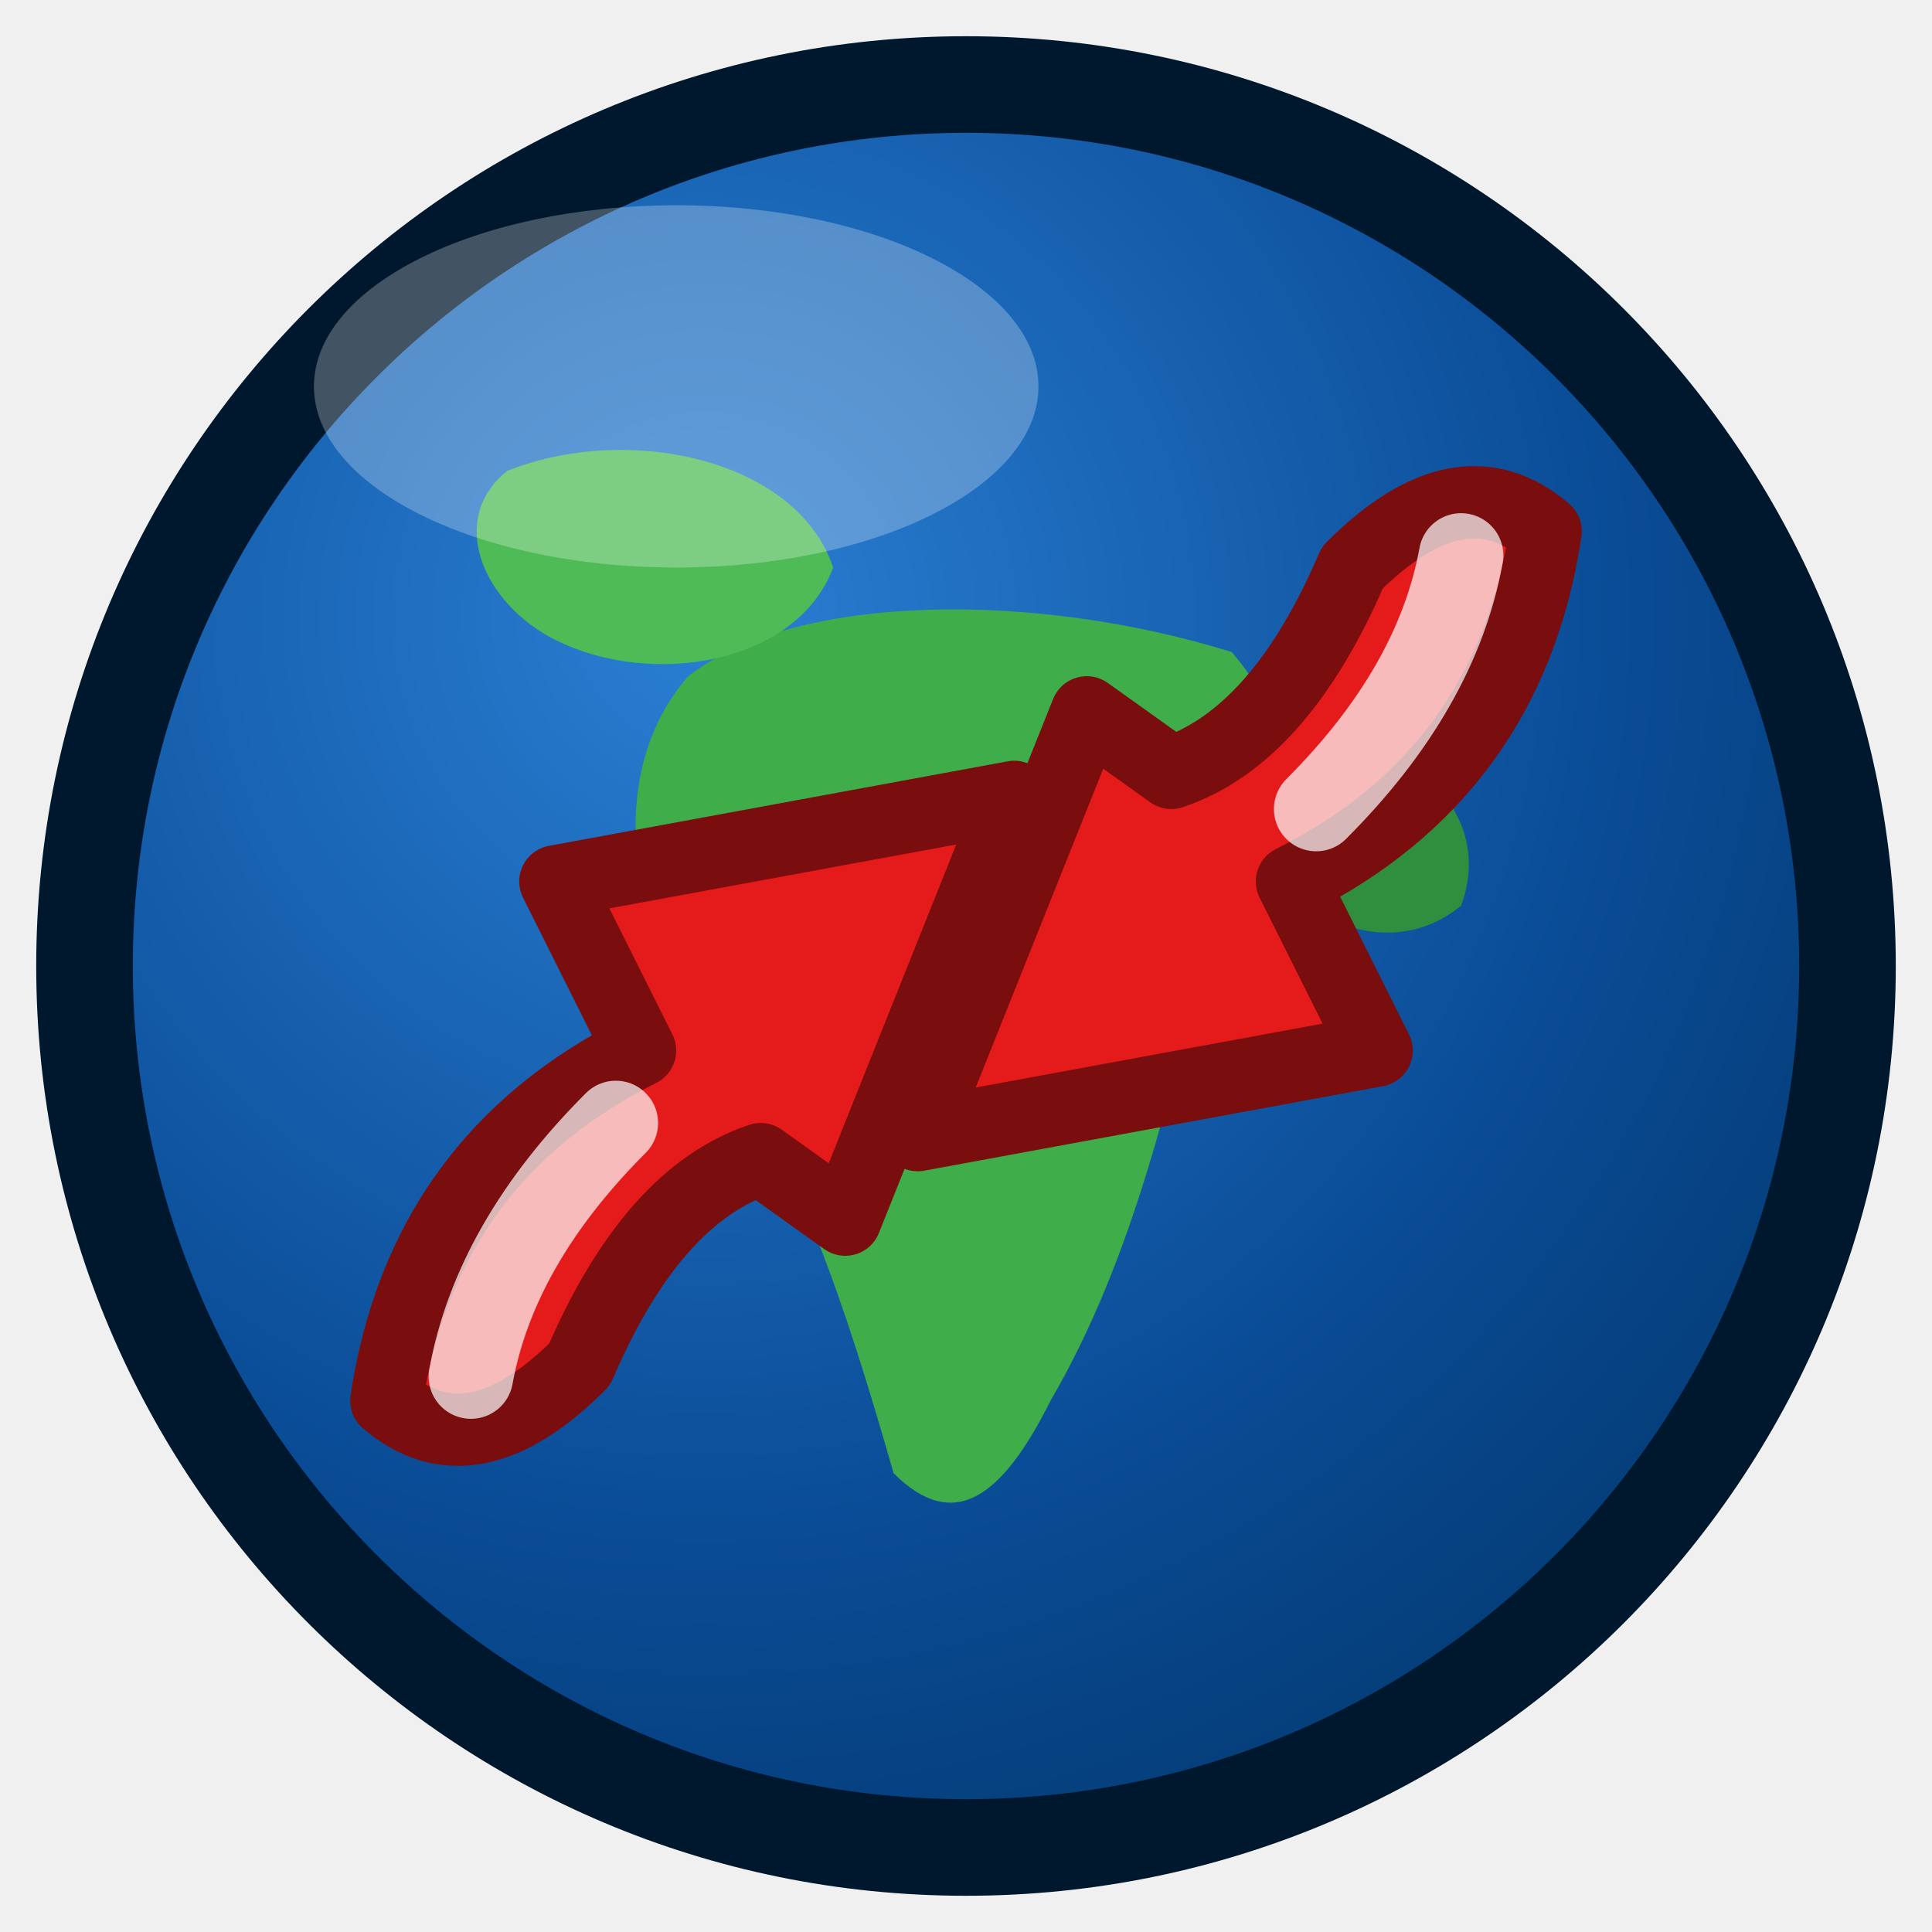
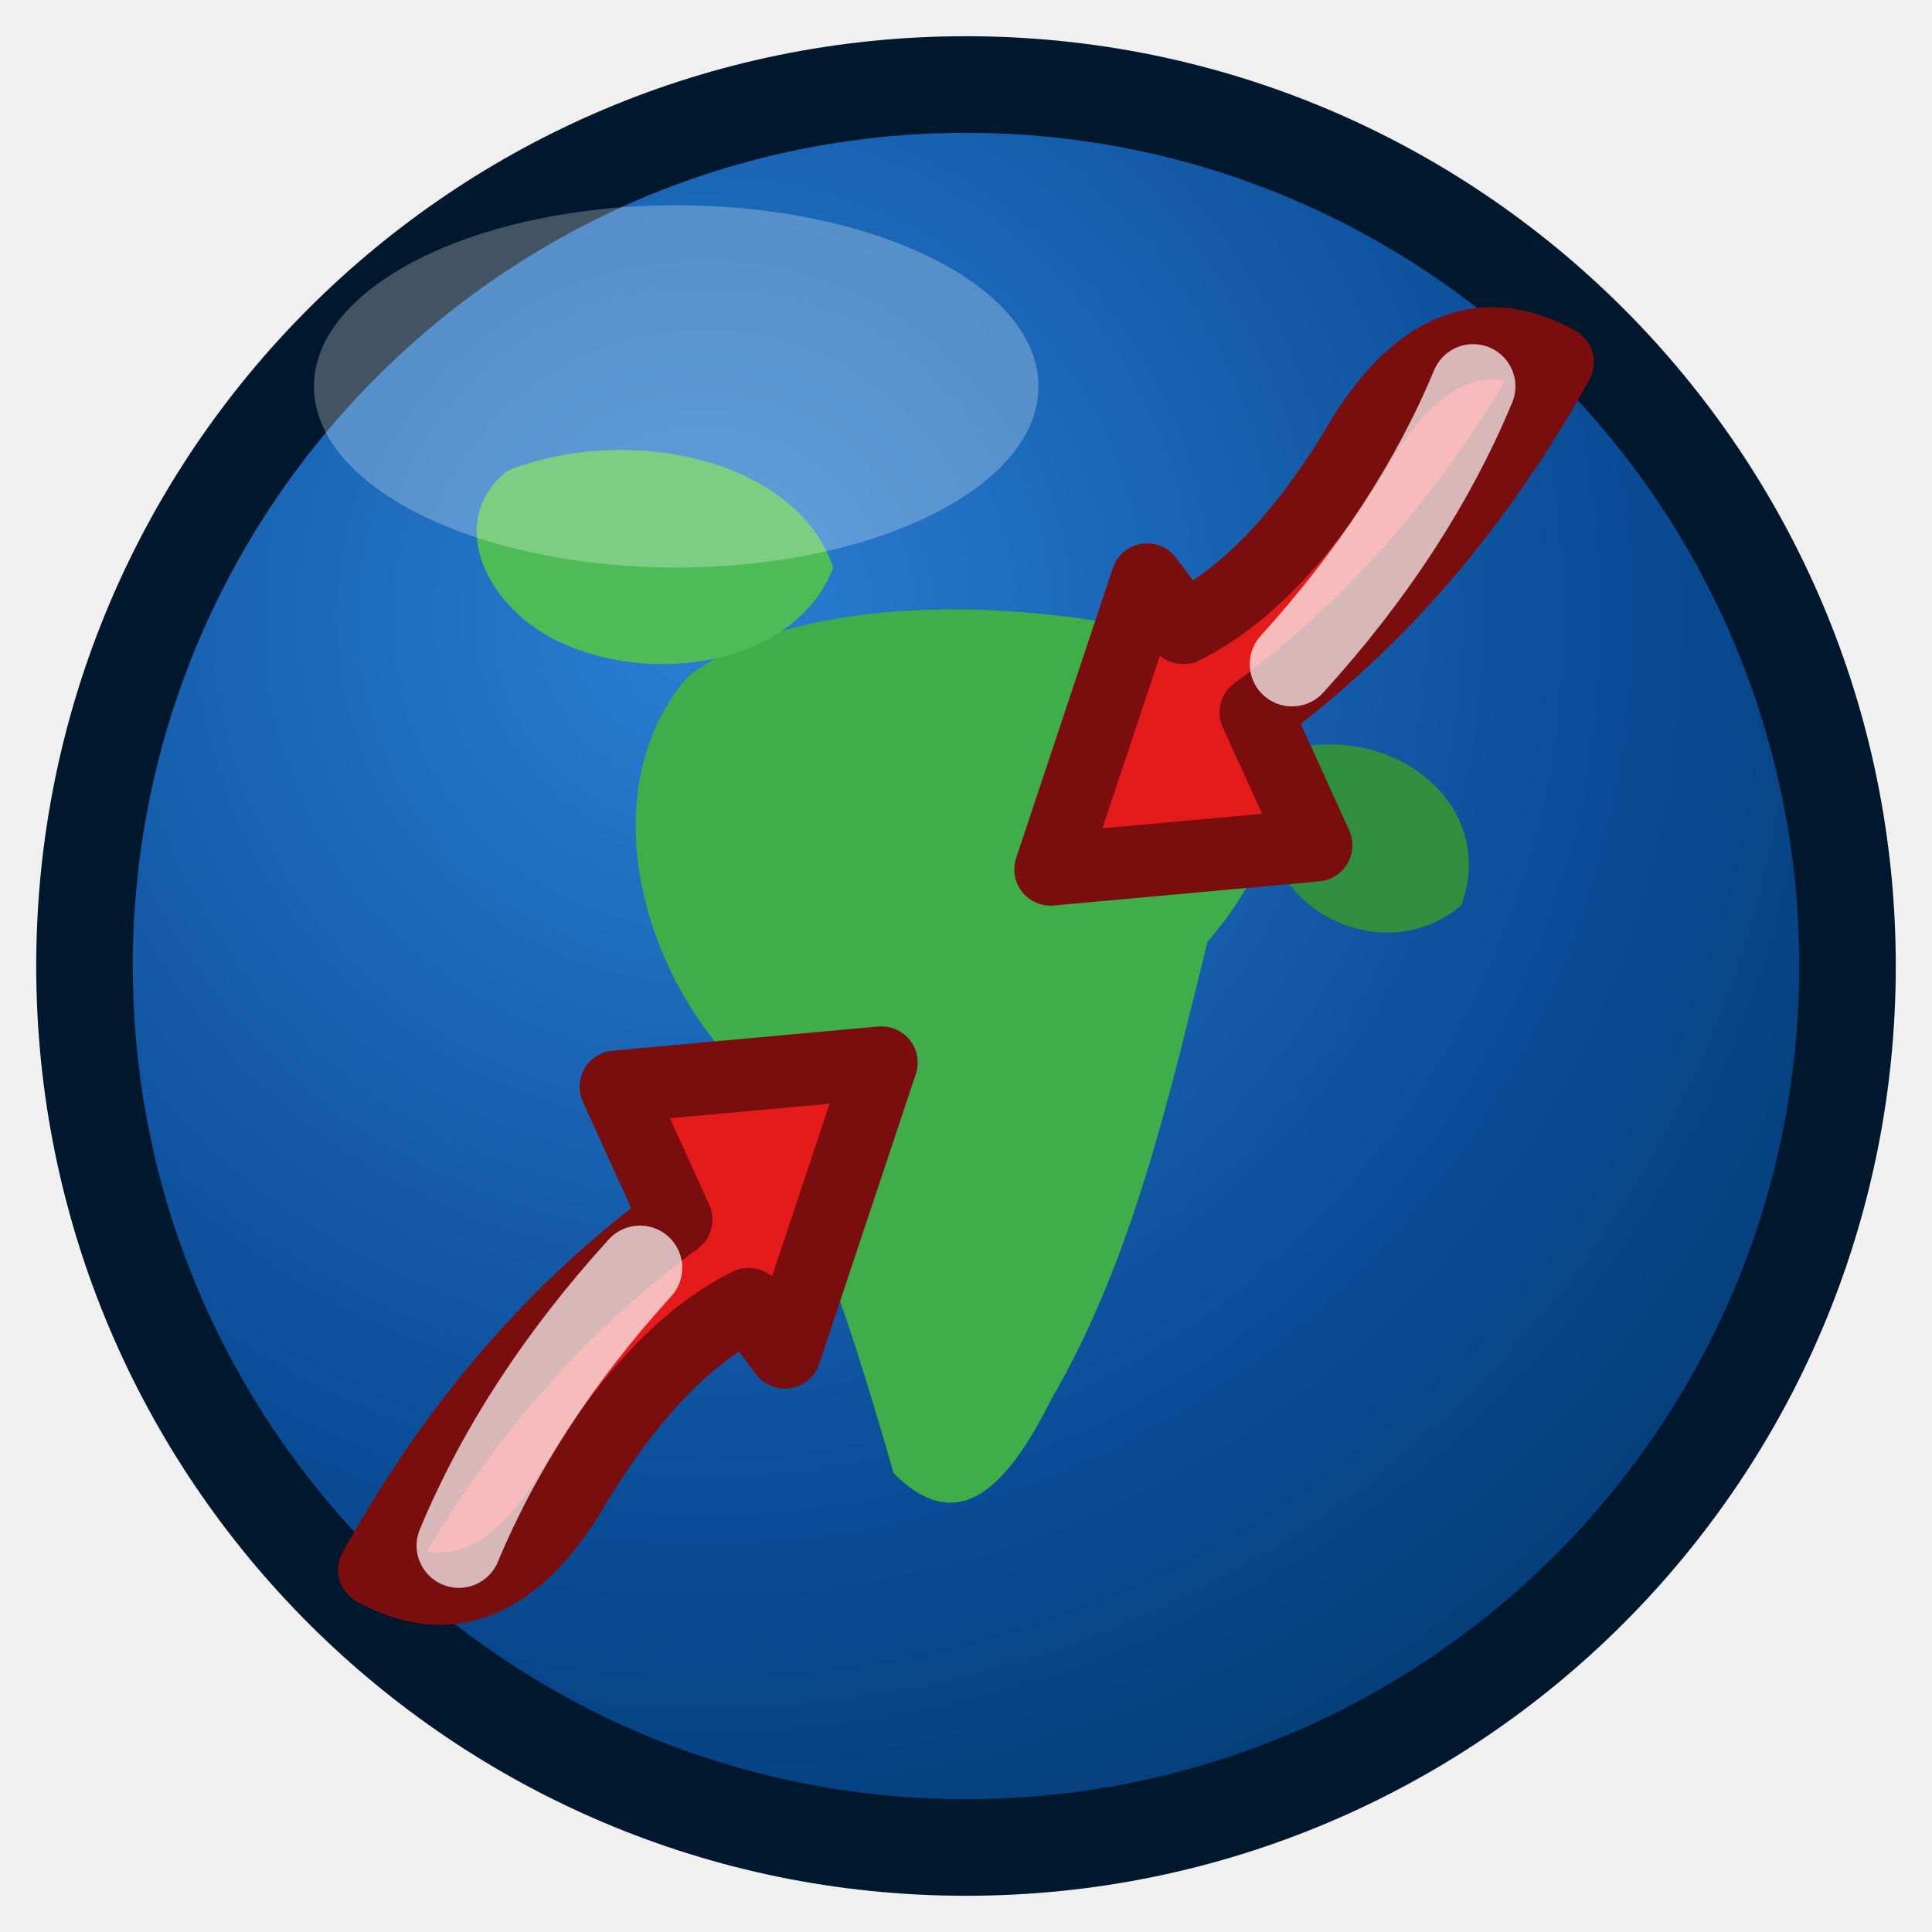
<svg xmlns="http://www.w3.org/2000/svg" viewBox="0 0 16 16">
  <defs>
    <radialGradient id="sea" cx="0.35" cy="0.3" r="0.95">
      <stop offset="0" stop-color="#2a7fd4" />
      <stop offset="0.55" stop-color="#0a4c96" />
      <stop offset="1" stop-color="#00305e" />
    </radialGradient>
  </defs>
  <circle cx="8" cy="8" r="7.3" fill="url(#sea)" stroke="#00182d" stroke-width="0.8" />
  <path d="M5.7 5.6 C6.6 4.9 8.6 4.9 10.2 5.4 C10.9 6.2 10.6 7.1 10.0 7.8            C9.7 9.0 9.4 10.4 8.7 11.6 C8.3 12.4 7.9 12.7 7.4 12.2            C7.0 10.8 6.6 9.6 5.9 8.6 C5.2 7.7 5.0 6.4 5.7 5.6 Z" fill="#3fae4a" />
  <path d="M4.2 3.9 C5.2 3.5 6.6 3.8 6.9 4.7 C6.6 5.5 5.4 5.7 4.6 5.3 C4.0 5.0 3.7 4.3 4.2 3.9 Z" fill="#4fbb57" />
  <path d="M10.7 6.2 C11.6 6.0 12.4 6.7 12.1 7.5 C11.5 8.0 10.6 7.6 10.5 6.9 Z" fill="#2f8f3f" />
  <ellipse cx="5.6" cy="3.2" rx="3.0" ry="1.5" fill="#ffffff" opacity="0.26" />
-   <path d="M 8.4 6.6 L 4.6 7.3 L 5.3 8.7 Q 3.5 9.6 3.2 11.6 Q 3.9 12.2 4.8 11.3 Q 5.4 9.9 6.3 9.6 L 7.0 10.1 Z" fill="#e51a1a" stroke="#7a0d0d" stroke-width="0.6" stroke-linejoin="round" />
-   <path d="M 5.1 9.3 Q 4.1 10.3 3.9 11.4" fill="none" stroke="#ffffff" stroke-width="0.7" opacity="0.7" stroke-linecap="round" />
-   <path d="M 7.6 9.4 L 11.4 8.7 L 10.7 7.3 Q 12.5 6.4 12.8 4.4 Q 12.1 3.8 11.2 4.7 Q 10.6 6.1 9.7 6.4 L 9.0 5.9 Z" fill="#e51a1a" stroke="#7a0d0d" stroke-width="0.6" stroke-linejoin="round" />
-   <path d="M 10.9 6.7 Q 11.9 5.7 12.1 4.6" fill="none" stroke="#ffffff" stroke-width="0.7" opacity="0.7" stroke-linecap="round" />
+   <path d="M 7.3 8.8 L 5.1 9.0 L 5.6 10.1 Q 4.1 11.2 3.1 13.0 Q 4.0 13.5 4.7 12.4 Q 5.4 11.2 6.2 10.8 L 6.5 11.2 Z" fill="#e51a1a" stroke="#7a0d0d" stroke-width="0.6" stroke-linejoin="round" />
+   <path d="M 5.3 10.5 Q 4.3 11.6 3.8 12.8" fill="none" stroke="#ffffff" stroke-width="0.7" opacity="0.7" stroke-linecap="round" />
+   <path d="M 8.7 7.2 L 10.9 7.0 L 10.4 5.9 Q 11.9 4.8 12.9 3.0 Q 12.0 2.5 11.3 3.6 Q 10.6 4.8 9.8 5.2 L 9.5 4.8 Z" fill="#e51a1a" stroke="#7a0d0d" stroke-width="0.6" stroke-linejoin="round" />
+   <path d="M 10.7 5.5 Q 11.7 4.4 12.2 3.2" fill="none" stroke="#ffffff" stroke-width="0.7" opacity="0.7" stroke-linecap="round" />
</svg>
